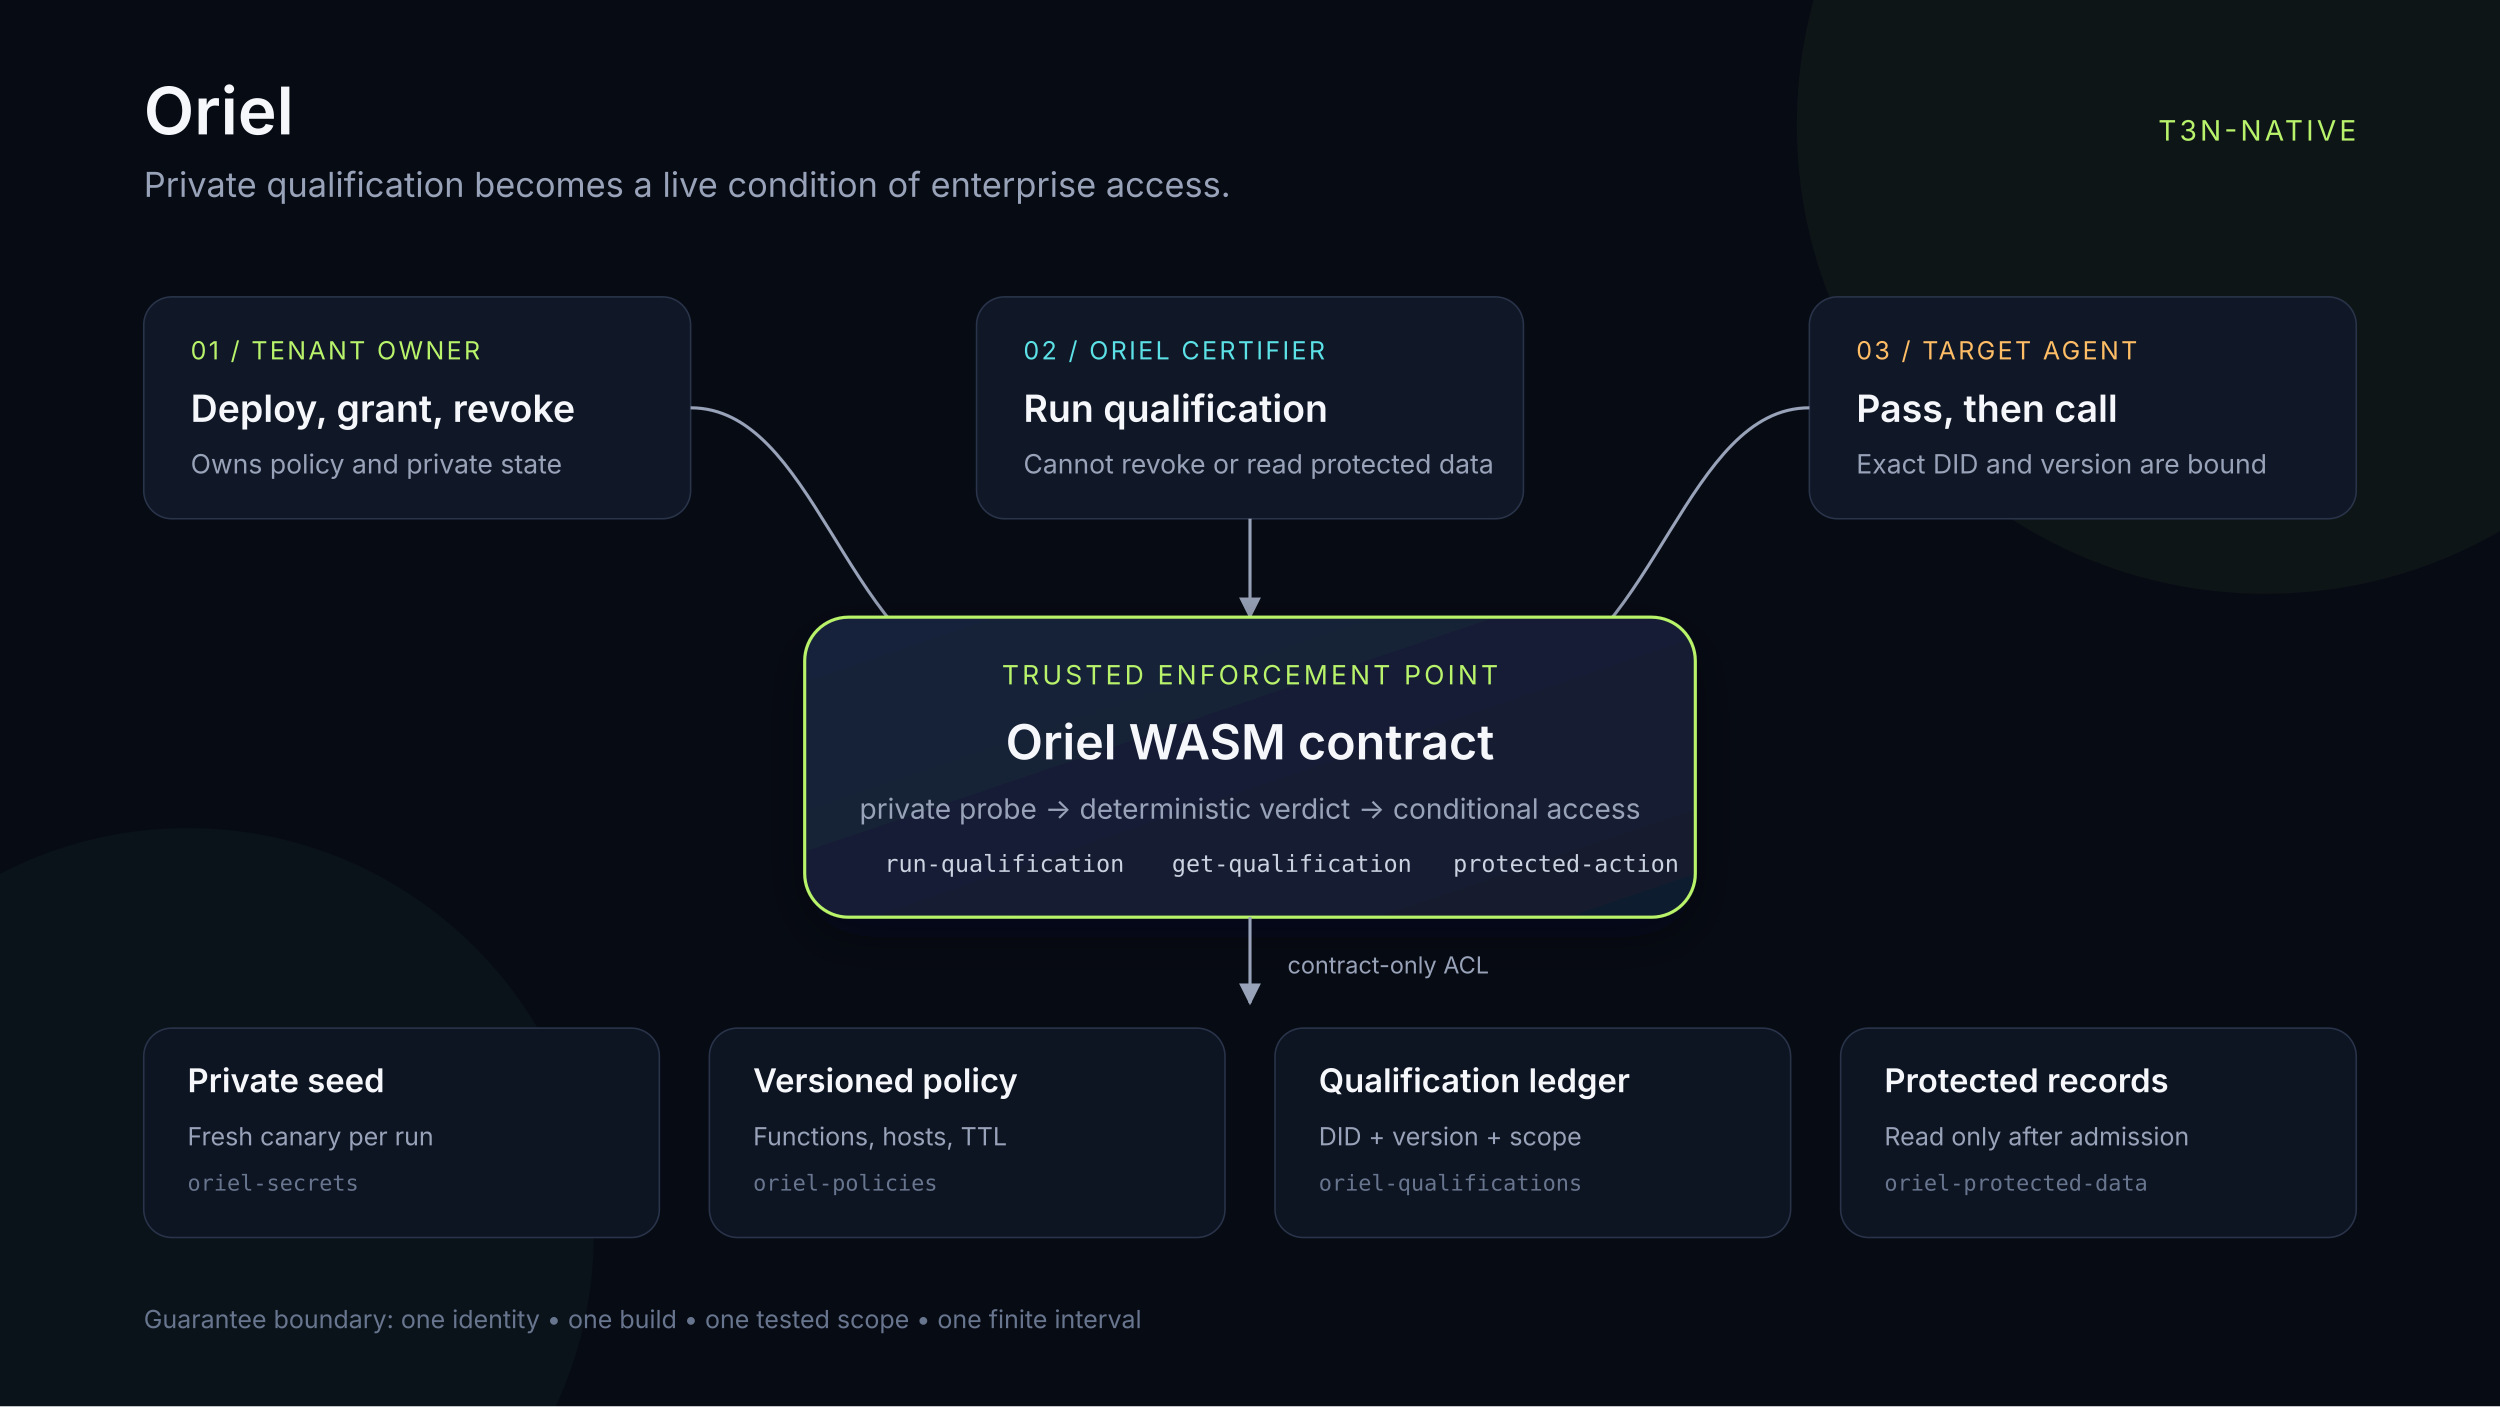
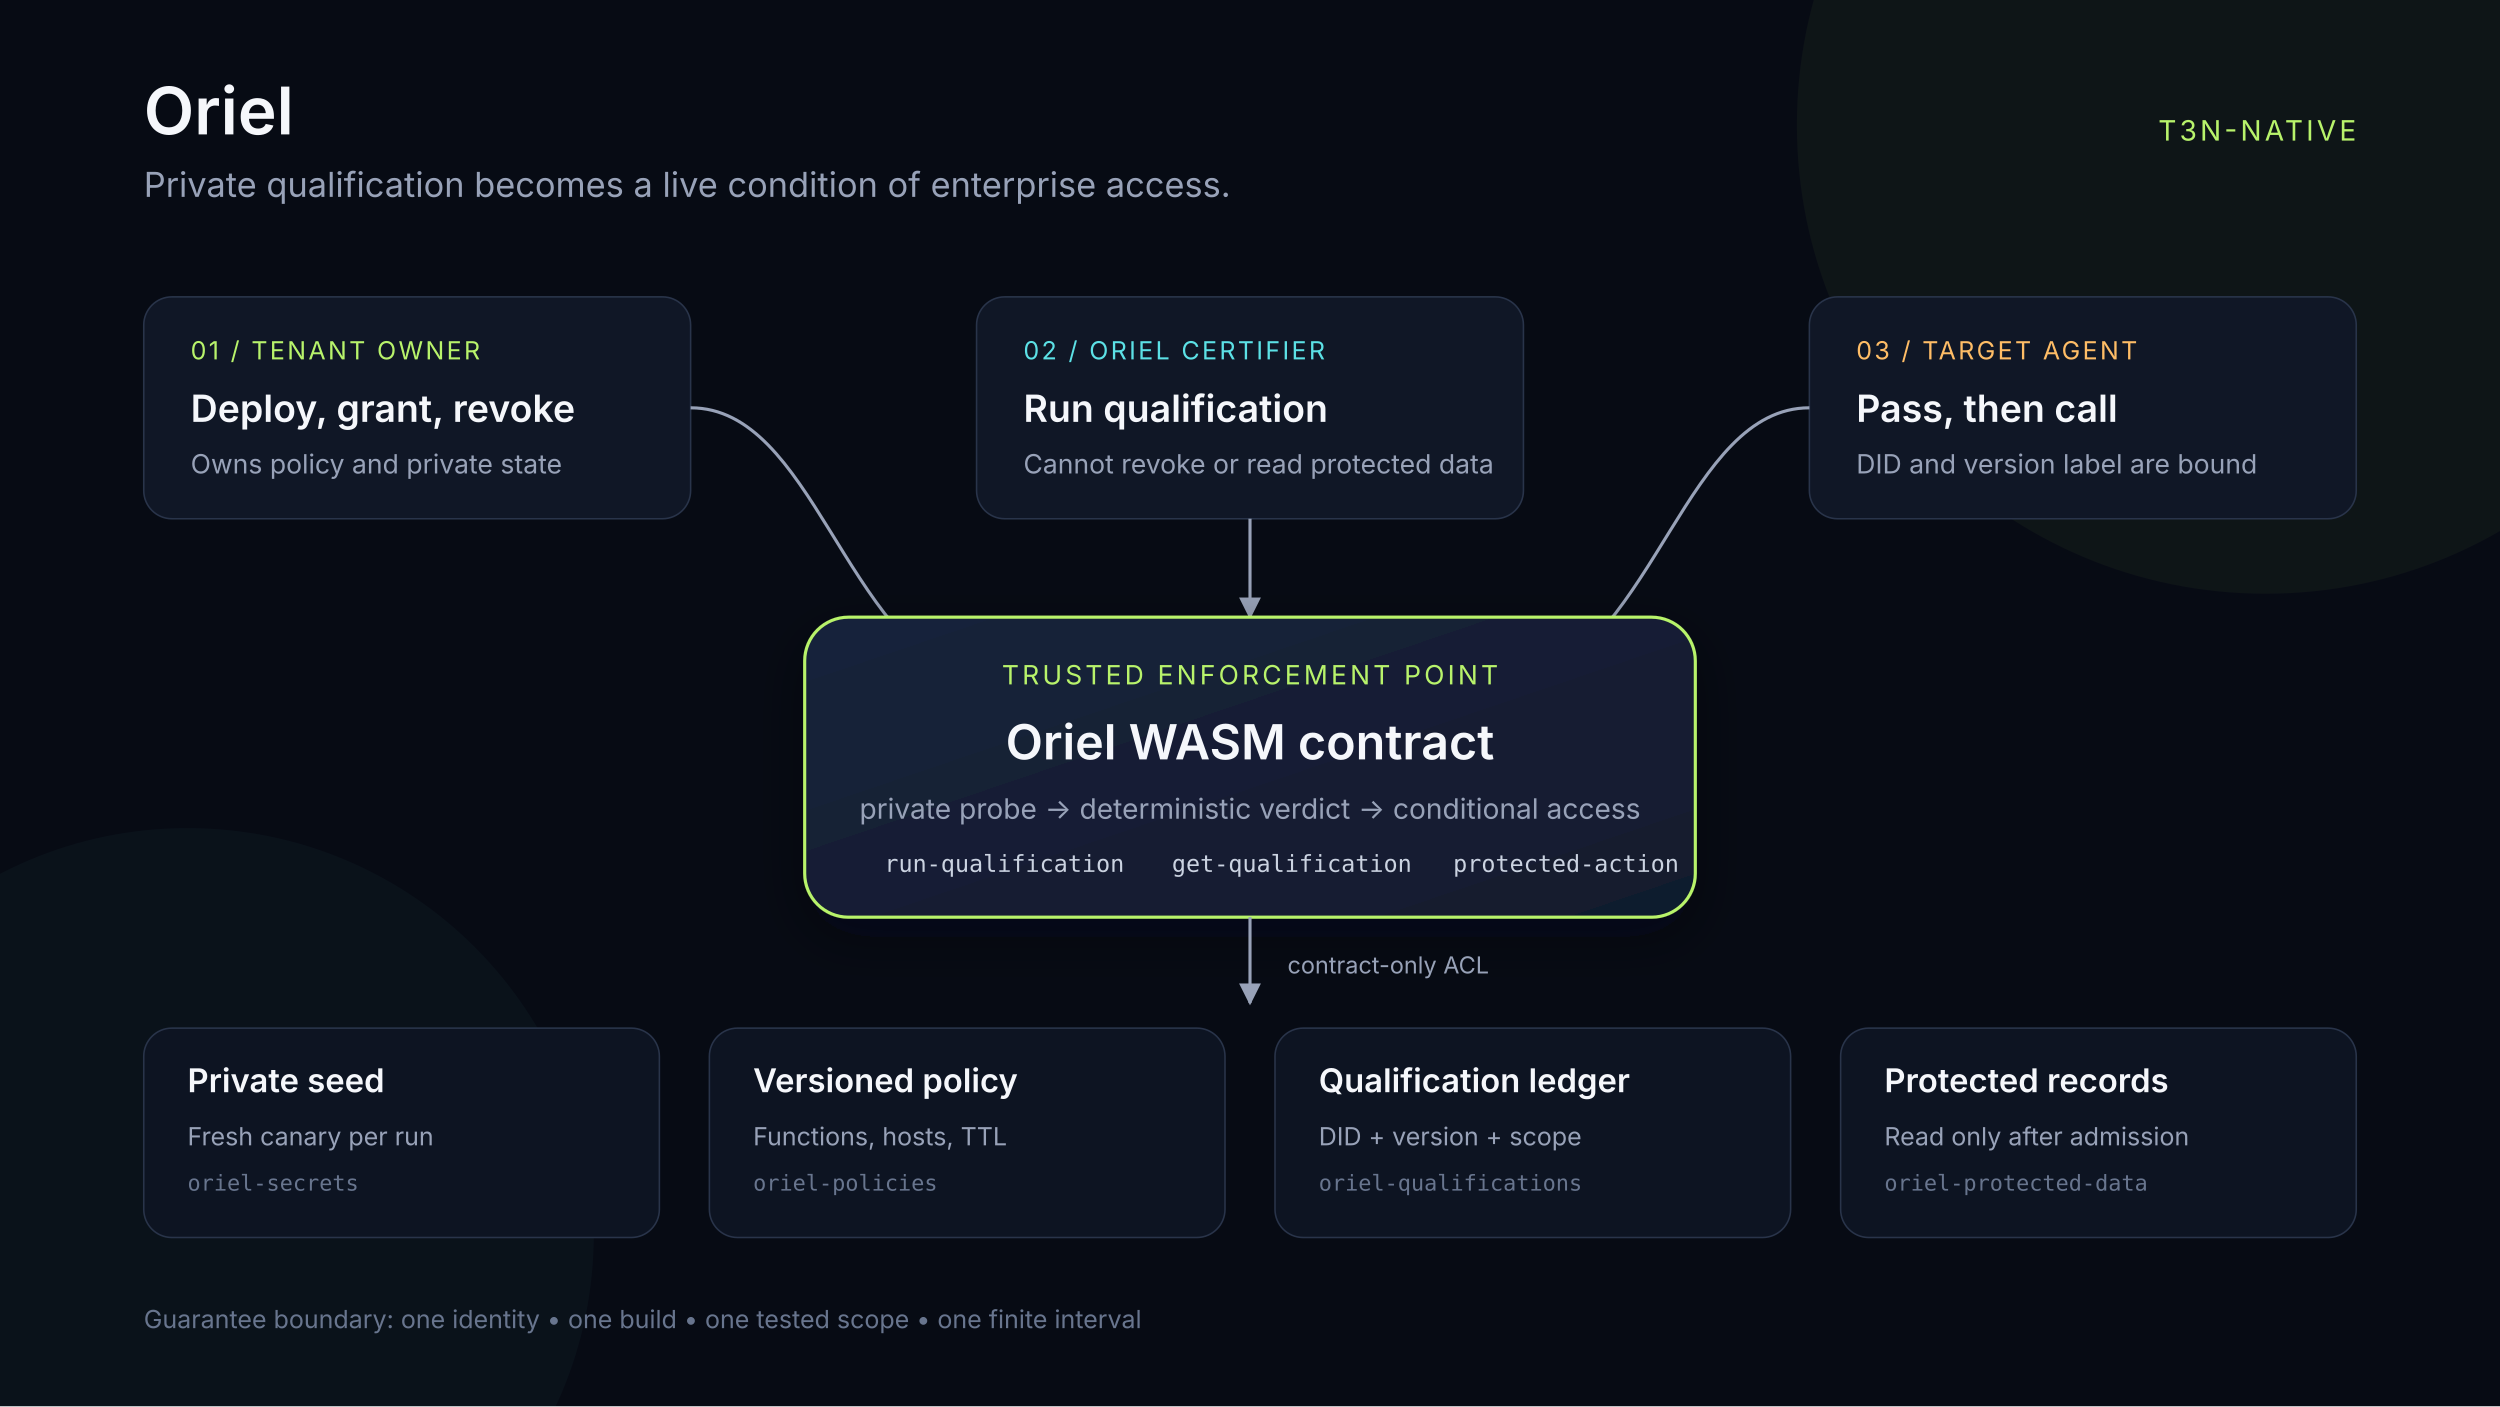
<svg xmlns="http://www.w3.org/2000/svg" width="1600" height="900" viewBox="0 0 1600 900" role="img" aria-labelledby="title desc">
  <defs>
    <marker id="arrow" viewBox="0 0 10 10" refX="9" refY="5" markerWidth="7" markerHeight="7" orient="auto-start-reverse">
      <path d="M 0 0 L 10 5 L 0 10 z" fill="#98a2b8" />
    </marker>
    <linearGradient id="contract" x1="0" y1="0" x2="1" y2="1">
      <stop offset="0" stop-color="#18233b" />
      <stop offset="1" stop-color="#111a2d" />
    </linearGradient>
    <filter id="shadow" x="-20%" y="-20%" width="140%" height="140%">
      <feDropShadow dx="0" dy="12" stdDeviation="18" flood-color="#020617" flood-opacity="0.38" />
    </filter>
  </defs>
  <rect width="1600" height="900" fill="#070b14" />
  <circle cx="1450" cy="80" r="300" fill="#b8f36b" opacity="0.04" />
  <circle cx="120" cy="790" r="260" fill="#5ce1e6" opacity="0.035" />
  <text x="92" y="86" fill="#f5f7fb" font-family="Inter,Segoe UI,sans-serif" font-size="42" font-weight="600">Oriel</text>
  <text x="92" y="126" fill="#98a2b8" font-family="Inter,Segoe UI,sans-serif" font-size="22">Private qualification becomes a live condition of enterprise access.</text>
  <text x="1508" y="90" text-anchor="end" fill="#b8f36b" font-family="Inter,Segoe UI,sans-serif" font-size="18" letter-spacing="2">T3N-NATIVE</text>
  <g font-family="Inter,Segoe UI,sans-serif">
    <rect x="92" y="190" width="350" height="142" rx="18" fill="#101726" stroke="#29344a" />
    <text x="122" y="230" fill="#b8f36b" font-size="16" letter-spacing="1.5">01 / TENANT OWNER</text>
    <text x="122" y="270" fill="#f5f7fb" font-size="24" font-weight="600">Deploy, grant, revoke</text>
    <text x="122" y="303" fill="#98a2b8" font-size="17">Owns policy and private state</text>
    <rect x="625" y="190" width="350" height="142" rx="18" fill="#101726" stroke="#29344a" />
    <text x="655" y="230" fill="#5ce1e6" font-size="16" letter-spacing="1.5">02 / ORIEL CERTIFIER</text>
    <text x="655" y="270" fill="#f5f7fb" font-size="24" font-weight="600">Run qualification</text>
    <text x="655" y="303" fill="#98a2b8" font-size="17">Cannot revoke or read protected data</text>
    <rect x="1158" y="190" width="350" height="142" rx="18" fill="#101726" stroke="#29344a" />
    <text x="1188" y="230" fill="#ffbd66" font-size="16" letter-spacing="1.5">03 / TARGET AGENT</text>
    <text x="1188" y="270" fill="#f5f7fb" font-size="24" font-weight="600">Pass, then call</text>
-     <text x="1188" y="303" fill="#98a2b8" font-size="17">Exact DID and version are bound</text>
+     <text x="1188" y="303" fill="#98a2b8" font-size="17">DID and version label are bound</text>
  </g>
  <path d="M442 261 C520 261 540 410 625 440" fill="none" stroke="#98a2b8" stroke-width="2" marker-end="url(#arrow)" />
  <path d="M800 332 L800 395" fill="none" stroke="#98a2b8" stroke-width="2" marker-end="url(#arrow)" />
  <path d="M1158 261 C1080 261 1060 410 975 440" fill="none" stroke="#98a2b8" stroke-width="2" marker-end="url(#arrow)" />
  <rect x="515" y="395" width="570" height="192" rx="28" fill="url(#contract)" stroke="#b8f36b" stroke-width="2" filter="url(#shadow)" />
  <text x="800" y="438" text-anchor="middle" fill="#b8f36b" font-family="Inter,Segoe UI,sans-serif" font-size="17" letter-spacing="2">TRUSTED ENFORCEMENT POINT</text>
  <text x="800" y="486" text-anchor="middle" fill="#f5f7fb" font-family="Inter,Segoe UI,sans-serif" font-size="31" font-weight="600">Oriel WASM contract</text>
  <text x="800" y="524" text-anchor="middle" fill="#98a2b8" font-family="Inter,Segoe UI,sans-serif" font-size="18">private probe → deterministic verdict → conditional access</text>
  <g font-family="ui-monospace,SFMono-Regular,Consolas,monospace" font-size="15" fill="#cbd3e1">
    <text x="566" y="558">run-qualification</text>
    <text x="750" y="558">get-qualification</text>
    <text x="930" y="558">protected-action</text>
  </g>
  <path d="M800 587 L800 642" fill="none" stroke="#98a2b8" stroke-width="2" marker-end="url(#arrow)" />
  <text x="824" y="623" fill="#98a2b8" font-family="Inter,Segoe UI,sans-serif" font-size="15">contract-only ACL</text>
  <g font-family="Inter,Segoe UI,sans-serif">
    <rect x="92" y="658" width="330" height="134" rx="18" fill="#0d1422" stroke="#29344a" />
    <text x="120" y="699" fill="#f5f7fb" font-size="21" font-weight="600">Private seed</text>
    <text x="120" y="733" fill="#98a2b8" font-size="16">Fresh canary per run</text>
    <text x="120" y="762" fill="#68758e" font-family="ui-monospace,monospace" font-size="14">oriel-secrets</text>
    <rect x="454" y="658" width="330" height="134" rx="18" fill="#0d1422" stroke="#29344a" />
    <text x="482" y="699" fill="#f5f7fb" font-size="21" font-weight="600">Versioned policy</text>
    <text x="482" y="733" fill="#98a2b8" font-size="16">Functions, hosts, TTL</text>
    <text x="482" y="762" fill="#68758e" font-family="ui-monospace,monospace" font-size="14">oriel-policies</text>
    <rect x="816" y="658" width="330" height="134" rx="18" fill="#0d1422" stroke="#29344a" />
    <text x="844" y="699" fill="#f5f7fb" font-size="21" font-weight="600">Qualification ledger</text>
    <text x="844" y="733" fill="#98a2b8" font-size="16">DID + version + scope</text>
    <text x="844" y="762" fill="#68758e" font-family="ui-monospace,monospace" font-size="14">oriel-qualifications</text>
    <rect x="1178" y="658" width="330" height="134" rx="18" fill="#0d1422" stroke="#29344a" />
    <text x="1206" y="699" fill="#f5f7fb" font-size="21" font-weight="600">Protected records</text>
    <text x="1206" y="733" fill="#98a2b8" font-size="16">Read only after admission</text>
    <text x="1206" y="762" fill="#68758e" font-family="ui-monospace,monospace" font-size="14">oriel-protected-data</text>
  </g>
  <text x="92" y="850" fill="#68758e" font-family="Inter,Segoe UI,sans-serif" font-size="16">Guarantee boundary: one identity • one build • one tested scope • one finite interval</text>
</svg>
